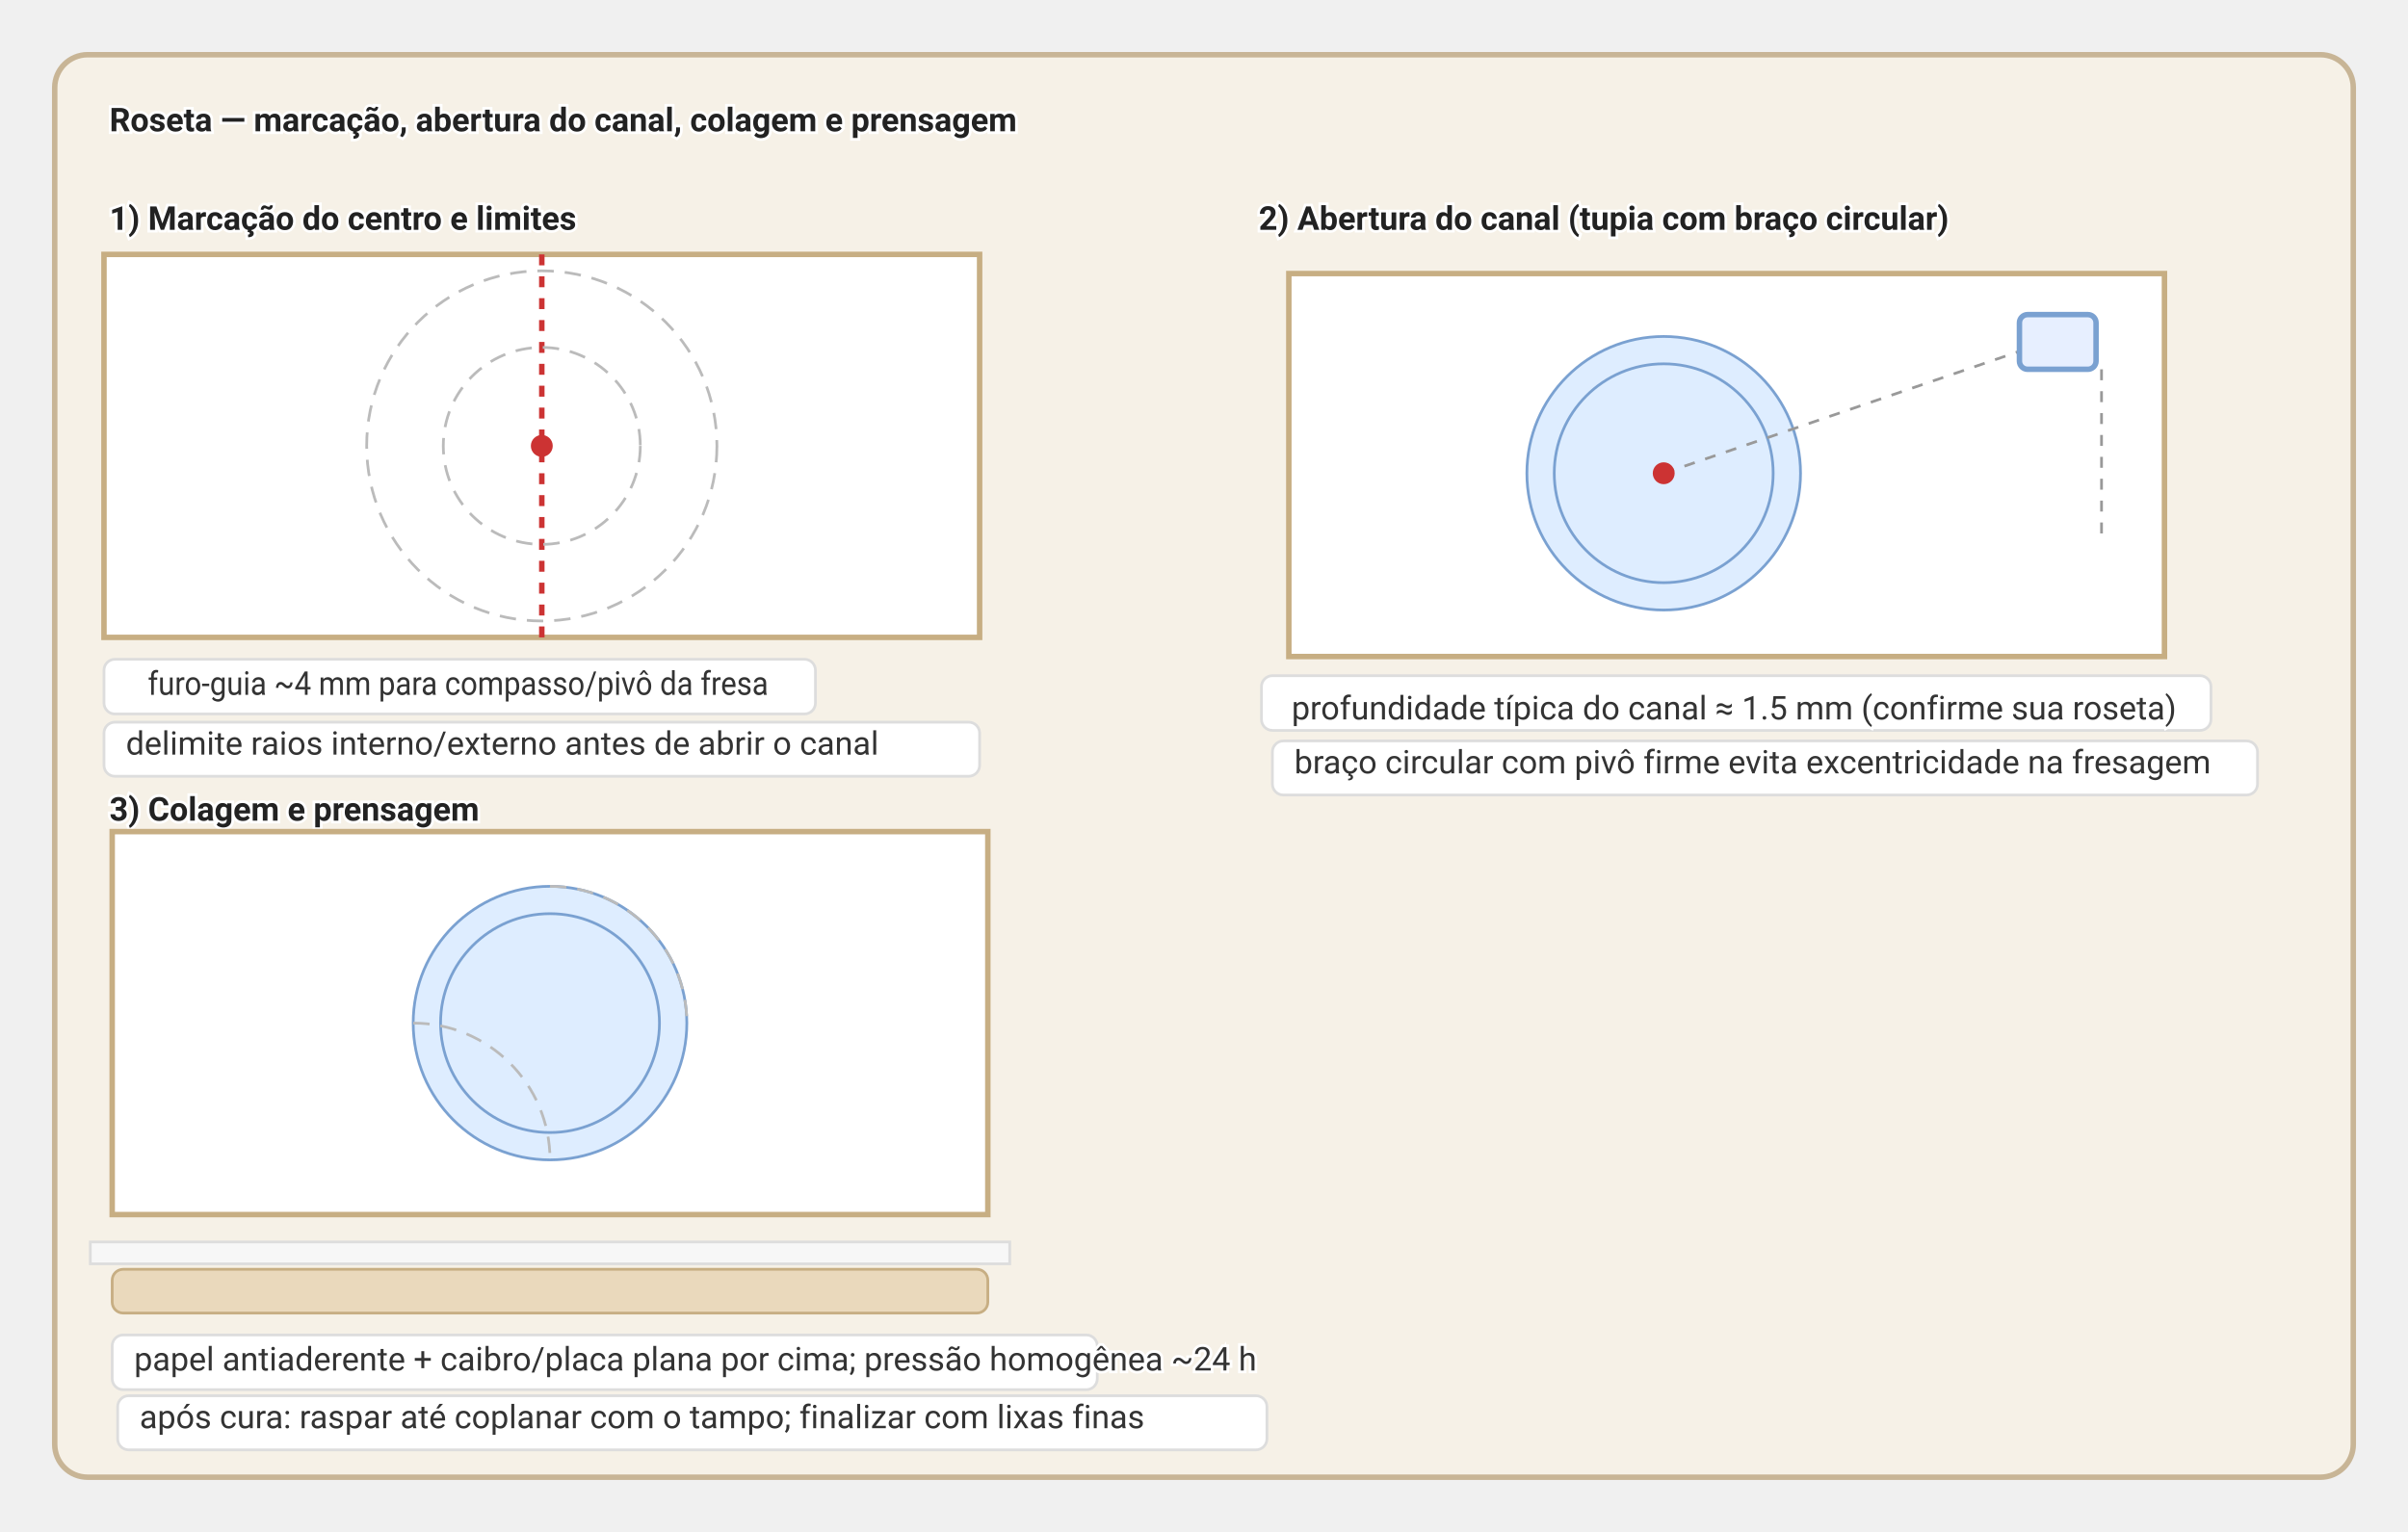
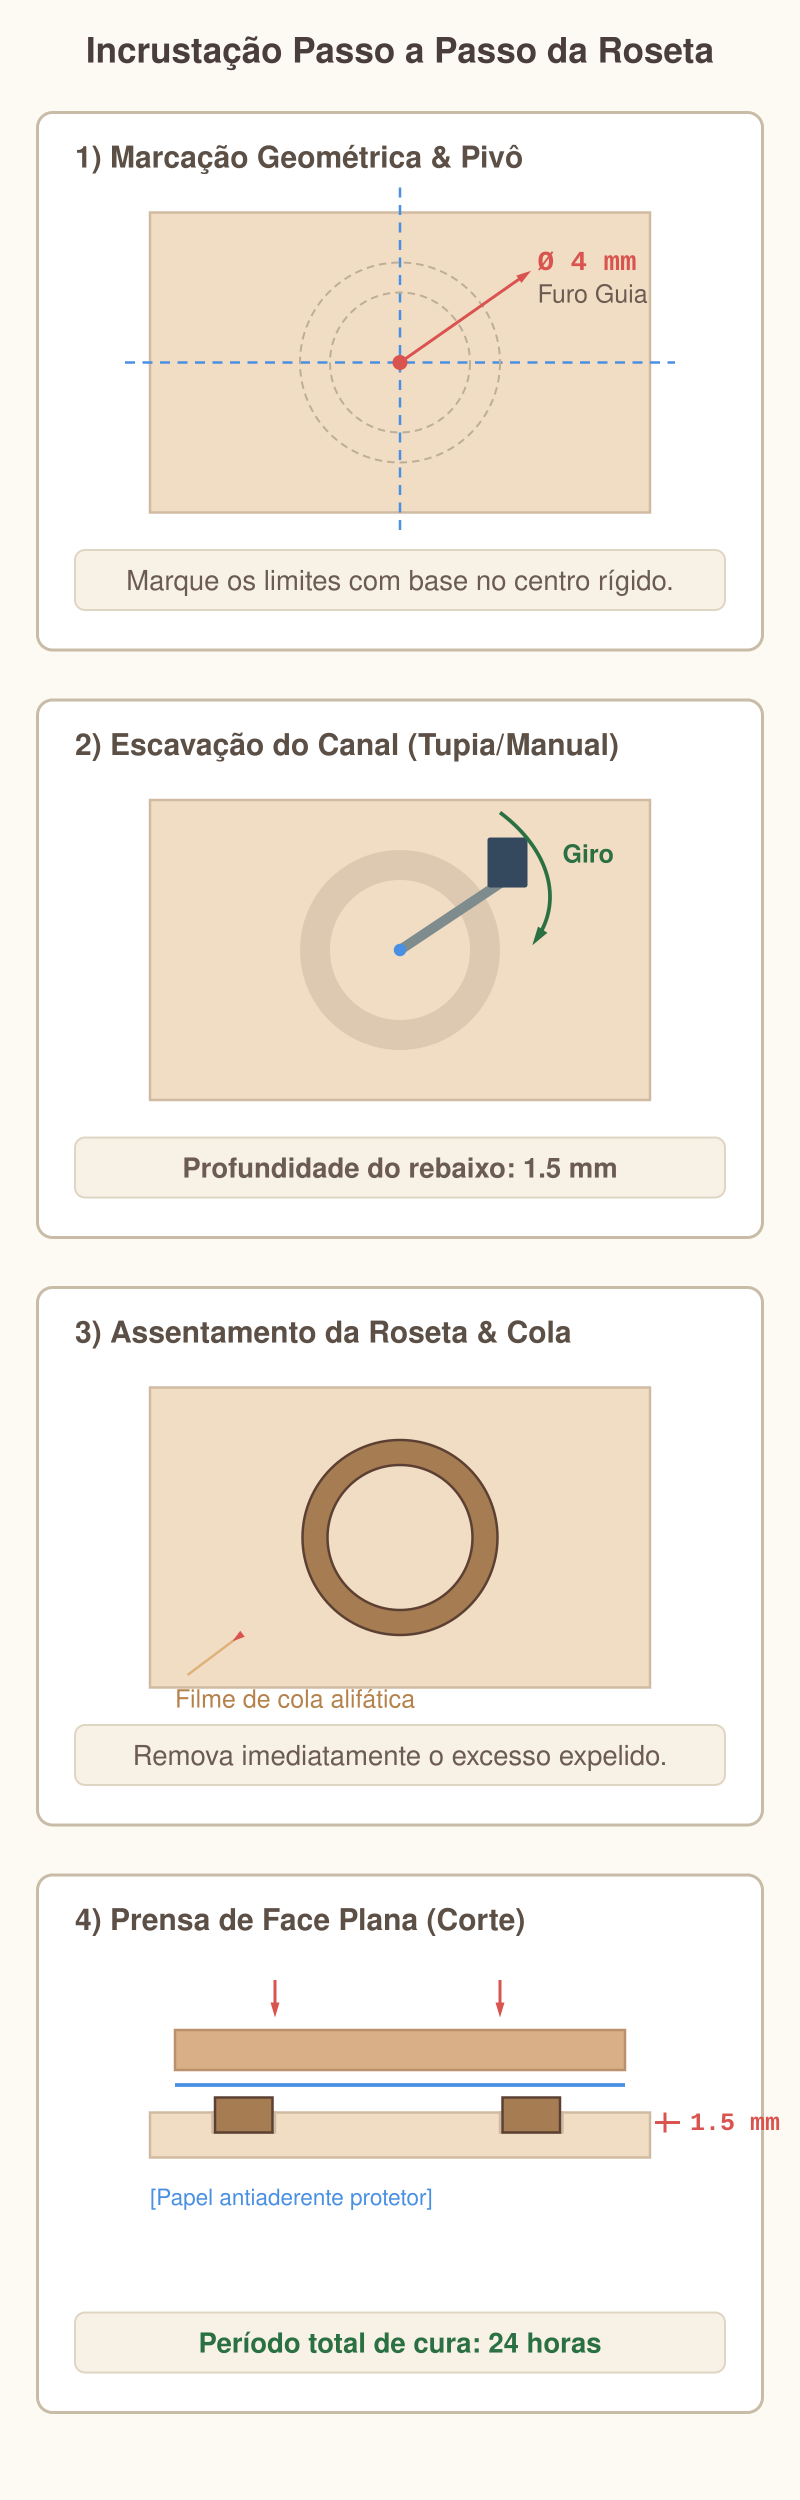
- <svg xmlns="http://www.w3.org/2000/svg" width="880" height="560" font-size="12" font-family="system-ui,Segoe UI,Roboto,Arial">
-   <g>
-     <rect id="svg_2" vector-effect="non-scaling-stroke" stroke-width="2" stroke="#c8b596" fill="#f6f1e7" class="panel" rx="12" height="520" width="840" y="20" x="20" />
-     <text id="svg_3" stroke-width="2px" stroke="#fff" paint-order="stroke fill" font-weight="700" fill="#222" class="title" y="48" x="40">Roseta — marcação, abertura do canal, colagem e prensagem</text>
-     <text id="svg_4" stroke-width="2px" stroke="#fff" paint-order="stroke fill" font-weight="700" fill="#222" class="title" y="84" x="40">1) Marcação do centro e limites</text>
-     <g id="svg_5">
-       <rect id="svg_6" vector-effect="non-scaling-stroke" stroke-width="2" stroke="#c7ae83" fill="#fff" class="board" height="140" width="320" y="93" x="38" />
-       <circle id="svg_7" vector-effect="non-scaling-stroke" fill="#c33" r="4" cy="163" cx="198" />
-       <line id="svg_8" vector-effect="non-scaling-stroke" stroke-dasharray="4" stroke-width="2" stroke="#c33" class="center" y2="233" x2="198" y1="93" x1="198" />
-       <circle id="svg_9" vector-effect="non-scaling-stroke" stroke-dasharray="6,4" stroke="#bbb" fill="none" class="ghost" r="36" cy="163" cx="198" />
-       <circle id="svg_10" vector-effect="non-scaling-stroke" stroke-dasharray="6,4" stroke="#bbb" fill="none" class="ghost" r="64" cy="163" cx="198" />
-       <rect stroke="#ddd" id="svg_11" vector-effect="non-scaling-stroke" fill="#fff" class="labelbox" rx="4" height="20" width="260" y="241" x="38" />
-       <text transform="matrix(0.910949 0 0 1 4.09634 0)" stroke="#fff" id="svg_12" stroke-width="2px" paint-order="stroke fill" fill="#333" class="note" y="254" x="54.782">furo-guia ~4 mm para compasso/pivô da fresa</text>
+ <svg xmlns="http://www.w3.org/2000/svg" viewBox="0 0 320 1000" width="100%" height="100%">
+   <defs>
+     <style>
+       /* Canvas e Pranchetas */
+       .bg-canvas { fill: #fdfaf3; }
+       .bg-panel { fill: #ffffff; stroke: #c8bca6; stroke-width: 1.2; rx: 6; }
+       
+       /* Tipografia Técnica Otimizada para Telas Pequenas */
+       .title-main { font-family: 'Helvetica Neue', Helvetica, Arial, sans-serif; font-size: 14px; font-weight: bold; fill: #4a3e3d; text-anchor: middle; }
+       .text-title { font-family: 'Helvetica Neue', Helvetica, Arial, sans-serif; font-size: 12px; font-weight: bold; fill: #5c4f46; }
+       .text-label { font-family: 'Helvetica Neue', Helvetica, Arial, sans-serif; font-size: 11px; fill: #6b5b52; }
+       .text-num { font-family: 'Courier New', Courier, monospace; font-size: 11px; font-weight: bold; fill: #222222; }
+       
+       /* Madeiras e Componentes */
+       .wood-tampo { fill: #f1ddc4; stroke: #d0bba2; stroke-width: 1; }
+       .wood-caibro { fill: #d2a172; stroke: #b07d50; stroke-width: 1; }
+       .roseta-ring { fill: #a67c52; stroke: #5c4033; stroke-width: 1; }
+       
+       /* Linhas de Cota e Guias */
+       .line-dimension { stroke: #d9534f; stroke-width: 1.2; fill: none; }
+       .line-axis { stroke: #4a90e2; stroke-width: 1; stroke-dasharray: 4,3; fill: none; }
+       .line-guide { stroke: #bcae97; stroke-width: 0.8; stroke-dasharray: 3,2; fill: none; }
+       .arrow-action { stroke: #2b7042; stroke-width: 1.5; fill: none; }
+       .badge-bg { fill: #f7f1e6; stroke: #dfd5c3; stroke-width: 0.8; rx: 4; }
+     </style>
+     <marker id="arrow-start" viewBox="0 0 10 10" refX="5" refY="5" markerWidth="5" markerHeight="5" orient="auto-start-reverse">
+       <path d="M 10 2 L 0 5 L 10 8 z" fill="#d9534f" />
+     </marker>
+     <marker id="arrow-end" viewBox="0 0 10 10" refX="5" refY="5" markerWidth="5" markerHeight="5" orient="auto-start-reverse">
+       <path d="M 0 2 L 10 5 L 0 8 z" fill="#d9534f" />
+     </marker>
+     <marker id="green-arrow" viewBox="0 0 10 10" refX="5" refY="5" markerWidth="5" markerHeight="5" orient="auto-start-reverse">
+       <path d="M 0 2 L 10 5 L 0 8 z" fill="#2b7042" />
+     </marker>
+   </defs>
+   <rect width="320" height="1000" class="bg-canvas" />
+   <text x="160" y="25" class="title-main">Incrustação Passo a Passo da Roseta</text>
+   <g transform="translate(15, 45)">
+     <rect width="290" height="215" class="bg-panel" />
+     <text x="15" y="22" class="text-title">1) Marcação Geométrica &amp; Pivô</text>
+     <g transform="translate(45, 40)">
+       <rect width="200" height="120" class="wood-tampo" />
+       <line x1="100" y1="-10" x2="100" y2="130" class="line-axis" />
+       <line x1="-10" y1="60" x2="210" y2="60" class="line-axis" />
+       <circle cx="100" cy="60" r="40" class="line-guide" />
+       <circle cx="100" cy="60" r="28" class="line-guide" />
+       <circle cx="100" cy="60" r="3" fill="#d9534f" />
+       <path d="M 100 60 L 150 25" class="line-dimension" marker-end="url(#arrow-end)" />
+       <text x="155" y="23" class="text-num" style="fill: #d9534f;">Ø 4 mm</text>
+       <text x="155" y="36" class="text-label" style="font-size: 10px;">Furo Guia</text>
    </g>
-     <text id="svg_13" stroke-width="2px" stroke="#fff" paint-order="stroke fill" font-weight="700" fill="#222" class="title" y="84" x="460">2) Abertura do canal (tupia com braço circular)</text>
-     <g id="svg_14">
-       <rect id="svg_15" vector-effect="non-scaling-stroke" stroke-width="2" stroke="#c7ae83" fill="#fff" class="board" height="140" width="320" y="100" x="471" />
-       <circle id="svg_16" vector-effect="non-scaling-stroke" stroke="#7aa1d1" fill="#deedff" class="ring" r="50" cy="173" cx="608" />
-       <circle id="svg_17" vector-effect="non-scaling-stroke" stroke="#7aa1d1" fill="#deedff" class="ring" r="40" cy="173" cx="608" />
-       <line id="svg_18" vector-effect="non-scaling-stroke" stroke-dasharray="4" stroke="#999" class="dimthin" y2="125" x2="748" y1="173" x1="608" />
-       <circle id="svg_19" vector-effect="non-scaling-stroke" fill="#c33" r="4" cy="173" cx="608" />
-       <rect id="svg_20" vector-effect="non-scaling-stroke" stroke-width="2" stroke="#7aa1d1" fill="#e7efff" class="router" rx="3" height="20" width="28" y="115" x="738" />
-       <line id="svg_21" vector-effect="non-scaling-stroke" stroke-dasharray="4" stroke="#999" class="dimthin" y2="195" x2="768" y1="135" x1="768" />
-       <rect stroke="#ddd" id="svg_22" vector-effect="non-scaling-stroke" fill="#fff" class="labelbox" rx="4" height="20" width="347" y="247" x="461" />
-       <text id="svg_23" stroke-width="2px" stroke="#fff" paint-order="stroke fill" fill="#333" class="note" y="263" x="472">profundidade típica do canal ≈ 1.5 mm (confirme sua roseta)</text>
+     <rect x="15" y="175" width="260" height="24" class="badge-bg" />
+     <text x="145" y="191" class="text-label" style="text-anchor: middle;">Marque os limites com base no centro rígido.</text>
+   </g>
+   <g transform="translate(15, 280)">
+     <rect width="290" height="215" class="bg-panel" />
+     <text x="15" y="22" class="text-title">2) Escavação do Canal (Tupia/Manual)</text>
+     <g transform="translate(45, 40)">
+       <rect width="200" height="120" class="wood-tampo" />
+       <circle cx="100" cy="60" r="34" stroke="#b09c85" stroke-width="12" fill="none" opacity="0.3" />
+       <line x1="100" y1="60" x2="145" y2="30" stroke="#7f8c8d" stroke-width="4" />
+       <rect x="135" y="15" width="16" height="20" fill="#34495e" rx="1" />
+       <circle cx="100" cy="60" r="2.5" fill="#4a90e2" />
+       <path d="M 140 5 C 160 20, 165 40, 155 55" class="arrow-action" marker-end="url(#green-arrow)" />
+       <text x="165" y="25" class="text-label" style="fill: #2b7042; font-weight: bold; font-size: 10px;">Giro</text>
    </g>
-     <text id="svg_24" stroke-width="2px" stroke="#fff" paint-order="stroke fill" font-weight="700" fill="#222" class="title" y="300" x="40">3) Colagem e prensagem</text>
-     <g id="svg_25">
-       <rect id="svg_26" vector-effect="non-scaling-stroke" stroke-width="2" stroke="#c7ae83" fill="#fff" class="board" height="140" width="320" y="304" x="41" />
-       <circle id="svg_27" vector-effect="non-scaling-stroke" stroke="#7aa1d1" fill="#deedff" class="ring" r="50" cy="374" cx="201" />
-       <circle id="svg_28" vector-effect="non-scaling-stroke" stroke="#7aa1d1" fill="#deedff" class="ring" r="40" cy="374" cx="201" />
-       <path id="svg_29" vector-effect="non-scaling-stroke" stroke-dasharray="6,4" stroke="#bbb" fill="none" class="ghost" d="m201,324a50,50 0 0 1 50,50" />
-       <path id="svg_30" vector-effect="non-scaling-stroke" stroke-dasharray="6,4" stroke="#bbb" fill="none" class="ghost" d="m151,374a50,50 0 0 1 50,50" />
-       <rect id="svg_31" vector-effect="non-scaling-stroke" stroke="#ddd" fill="#f7f7f7" class="paper" height="8" width="336" y="454" x="33" />
-       <rect id="svg_32" vector-effect="non-scaling-stroke" stroke="#c7ae83" fill="#ead9bc" class="caul" rx="4" height="16" width="320" y="464" x="41" />
-       <rect id="svg_33" vector-effect="non-scaling-stroke" stroke="#ddd" fill="#fff" class="labelbox" rx="4" height="20" width="360" y="488" x="41" />
-       <text id="svg_34" stroke-width="2px" stroke="#fff" paint-order="stroke fill" fill="#333" class="note" y="501" x="49">papel antiaderente + caibro/placa plana por cima; pressão homogênea ~24 h</text>
+     <rect x="15" y="175" width="260" height="24" class="badge-bg" />
+     <text x="145" y="191" class="text-label" style="text-anchor: middle; font-weight: bold;">Profundidade do rebaixo: 1.5 mm</text>
+   </g>
+   <g transform="translate(15, 515)">
+     <rect width="290" height="215" class="bg-panel" />
+     <text x="15" y="22" class="text-title">3) Assentamento da Roseta &amp; Cola</text>
+     <g transform="translate(45, 40)">
+       <rect width="200" height="120" class="wood-tampo" />
+       <circle cx="100" cy="60" r="34" stroke="#a67c52" stroke-width="10" fill="none" />
+       <circle cx="100" cy="60" r="39" stroke="#5c4033" stroke-width="1" fill="none" />
+       <circle cx="100" cy="60" r="29" stroke="#5c4033" stroke-width="1" fill="none" />
+       <path d="M 35 100 L 15 115" stroke="#dfb17b" stroke-width="1" marker-start="url(#arrow-start)" />
+       <text x="10" y="128" class="text-label" style="fill:#b5824c; font-size:10px;">Filme de cola alifática</text>
    </g>
-     <g stroke="null" id="labels">
-       <g stroke="null" id="svg_35">
-         <rect stroke="#ddd" id="svg_36" vector-effect="non-scaling-stroke" fill="#fff" rx="4" height="19.778" width="320" y="263.991" x="38" class="labelbox" />
-         <text transform="matrix(1 0 0 0.988883 0 5.89222)" stroke="#fff" id="svg_37" stroke-width="2px" paint-order="stroke fill" fill="#333" class="note" y="273" x="46">delimite raios interno/externo antes de abrir o canal</text>
-       </g>
-       <g stroke="null" id="svg_38">
-         <rect stroke="#ddd" id="svg_39" vector-effect="non-scaling-stroke" fill="#fff" rx="4" height="19.778" width="360" y="270.846" x="465" class="labelbox" />
-         <text transform="matrix(1 0 0 0.988883 3 -0.107779)" stroke="#fff" id="svg_40" stroke-width="2px" paint-order="stroke fill" fill="#333" class="note" y="286" x="470">braço circular com pivô firme evita excentricidade na fresagem</text>
-       </g>
-       <g stroke="null" id="svg_41">
-         <rect stroke="#ddd" id="svg_42" vector-effect="non-scaling-stroke" fill="#fff" rx="4" height="19.778" width="420" y="510.222" x="43" class="labelbox" />
-         <text transform="matrix(1 0 0 0.988883 0 5.89222)" stroke="#fff" id="svg_43" stroke-width="2px" paint-order="stroke fill" fill="#333" class="note" y="522" x="51">após cura: raspar até coplanar com o tampo; finalizar com lixas finas</text>
-       </g>
+     <rect x="15" y="175" width="260" height="24" class="badge-bg" />
+     <text x="145" y="191" class="text-label" style="text-anchor: middle;">Remova imediatamente o excesso expelido.</text>
+   </g>
+   <g transform="translate(15, 750)">
+     <rect width="290" height="215" class="bg-panel" />
+     <text x="15" y="22" class="text-title">4) Prensa de Face Plana (Corte)</text>
+     <g transform="translate(35, 50)">
+       <rect x="10" y="45" width="200" height="18" class="wood-tampo" />
+       <rect x="35" y="45" width="25" height="8" fill="#ffffff" stroke="#d0bba2" />
+       <rect x="150" y="45" width="25" height="8" fill="#ffffff" stroke="#d0bba2" />
+       <rect x="36" y="39" width="23" height="14" class="roseta-ring" />
+       <rect x="151" y="39" width="23" height="14" class="roseta-ring" />
+       <rect x="20" y="12" width="180" height="16" class="wood-caibro" opacity="0.85" />
+       <line x1="20" y1="34" x2="200" y2="34" stroke="#4a90e2" stroke-width="1.5" />
+       <path d="M 60 -8 L 60 4" class="line-dimension" stroke="#4a90e2" marker-end="url(#arrow-end)" />
+       <path d="M 150 -8 L 150 4" class="line-dimension" stroke="#4a90e2" marker-end="url(#arrow-end)" />
+       <path d="M 216 45 L 216 53" class="line-dimension" />
+       <line x1="212" y1="49" x2="222" y2="49" class="line-dimension" />
+       <text x="226" y="52" class="text-num" style="fill:#d9534f; font-size: 10px;">1.5 mm</text>
    </g>
+     <text x="45" y="132" class="text-label" style="font-size: 9px; fill: #4a90e2;">[Papel antiaderente protetor]</text>
+     <rect x="15" y="175" width="260" height="24" class="badge-bg" />
+     <text x="145" y="191" class="text-label" style="text-anchor: middle; font-weight: bold; fill:#2b7042;">Período total de cura: 24 horas</text>
  </g>
</svg>
